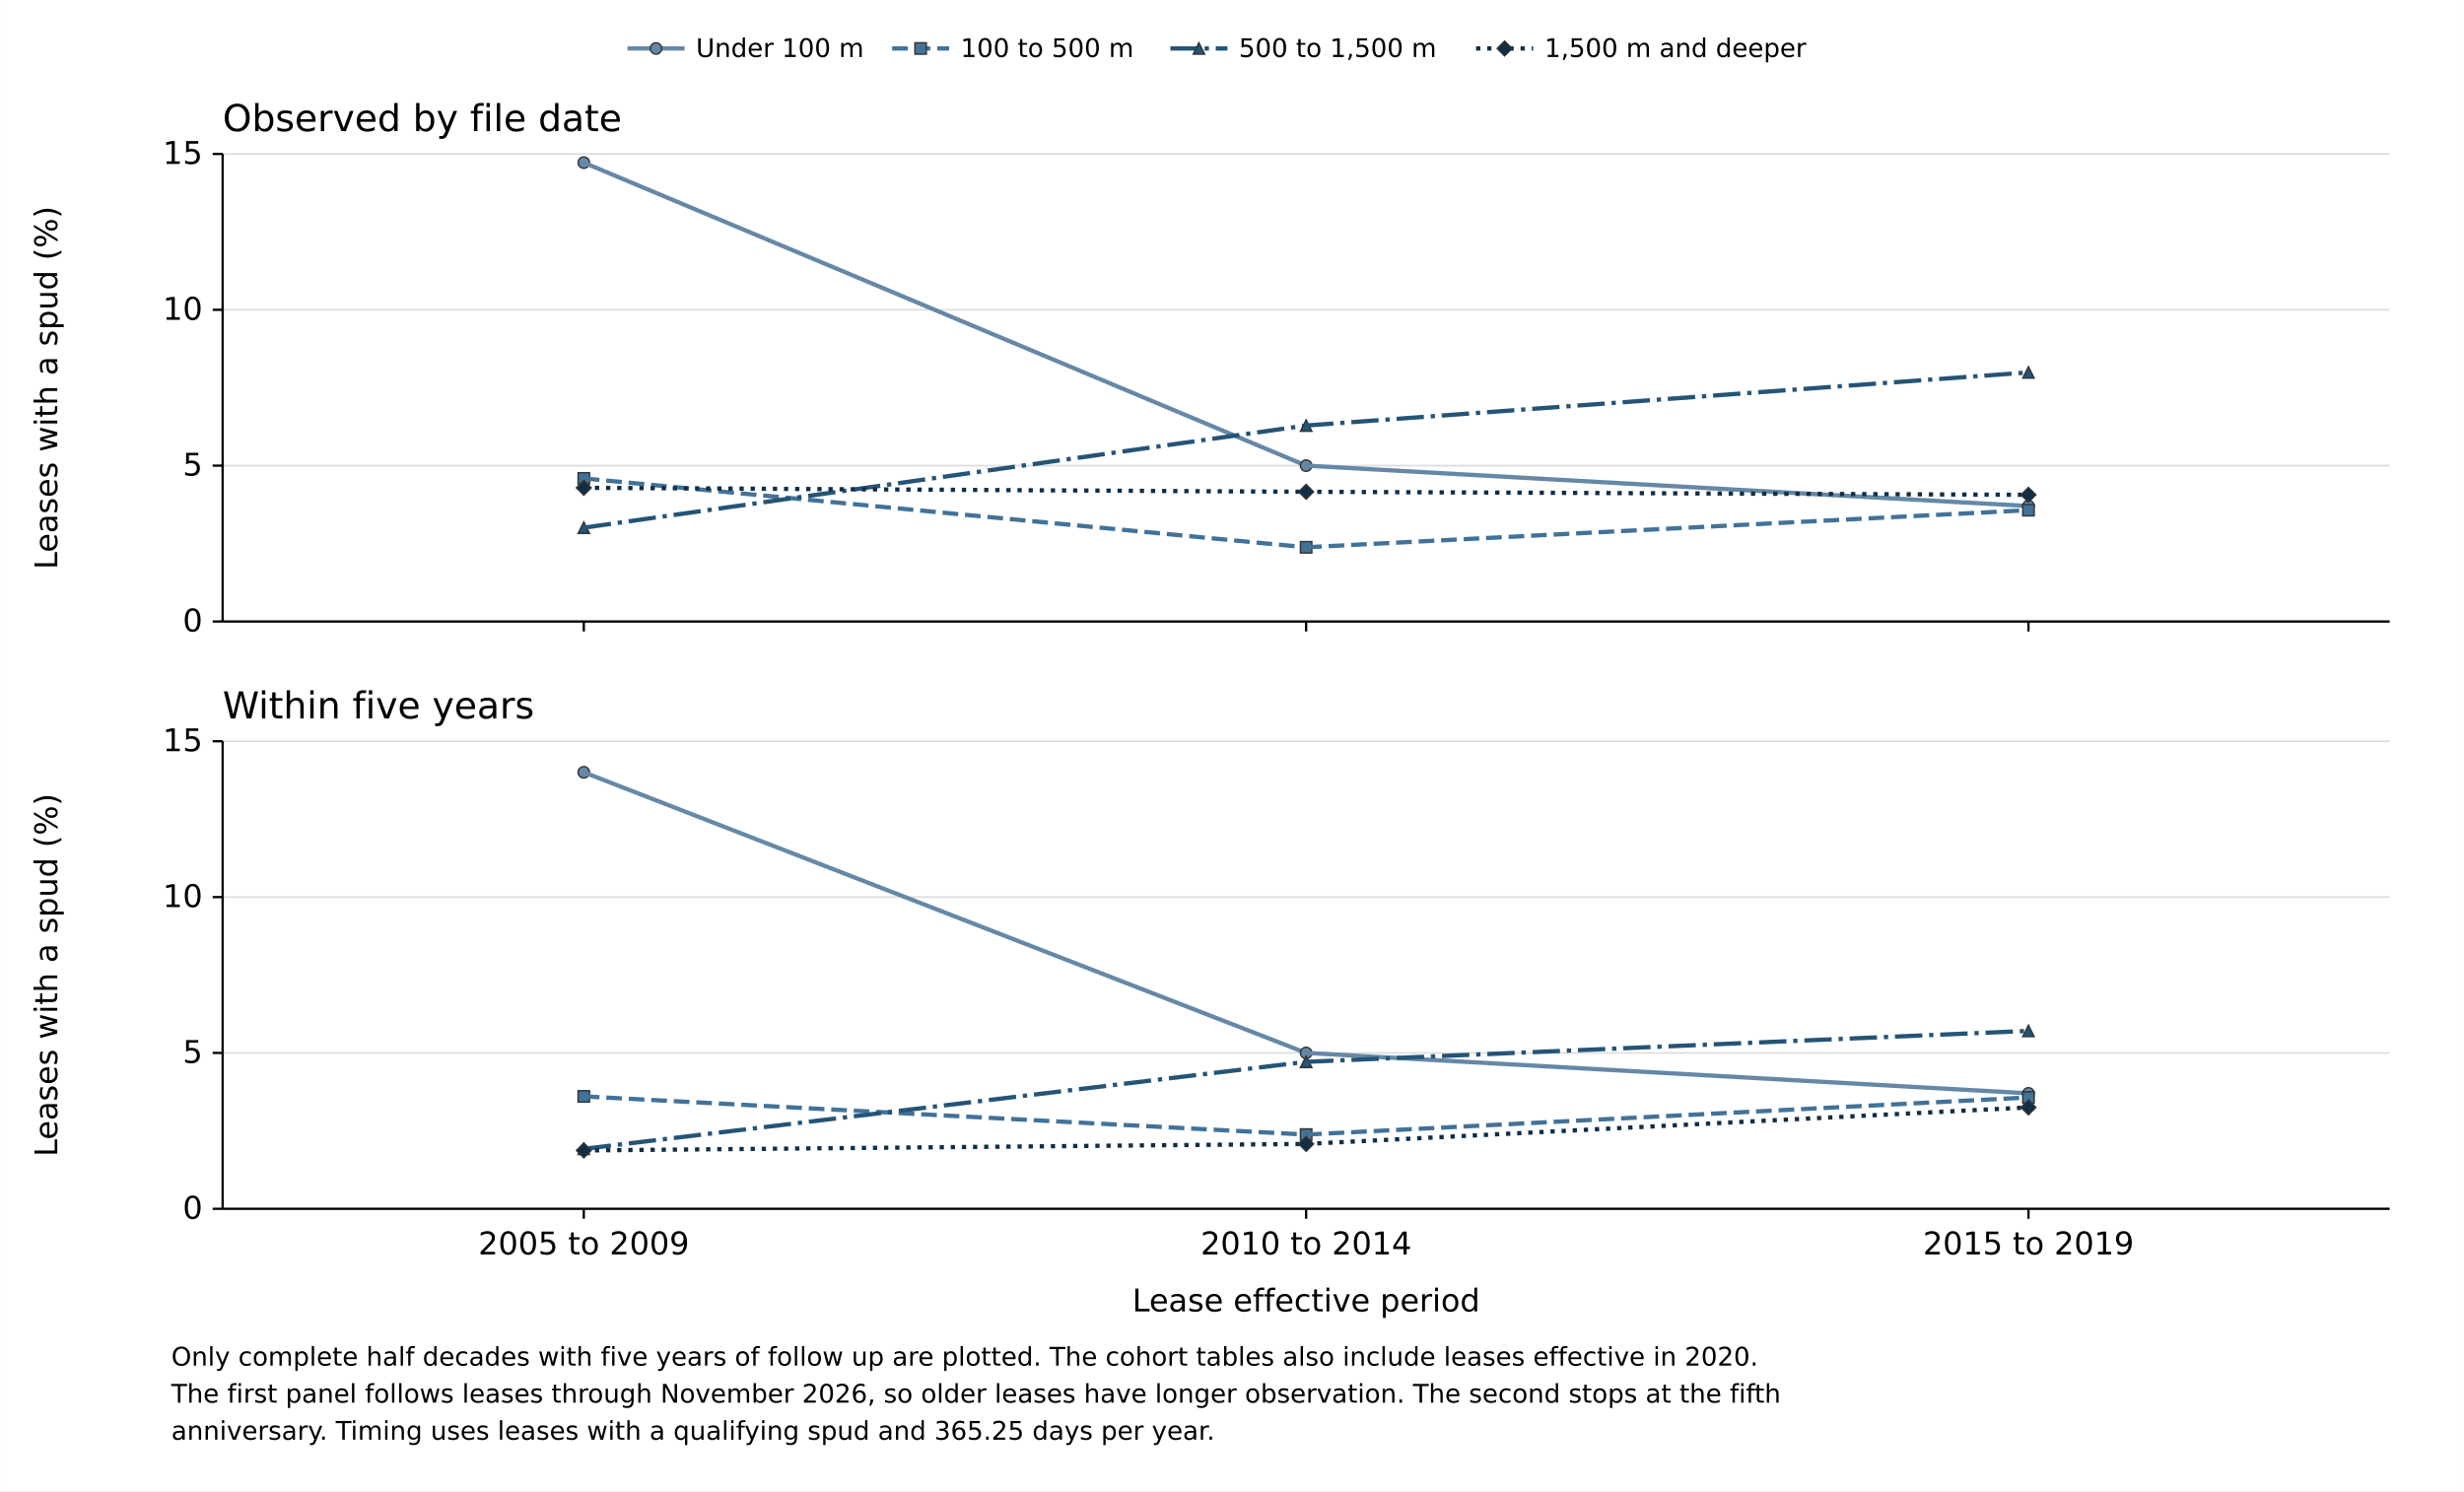
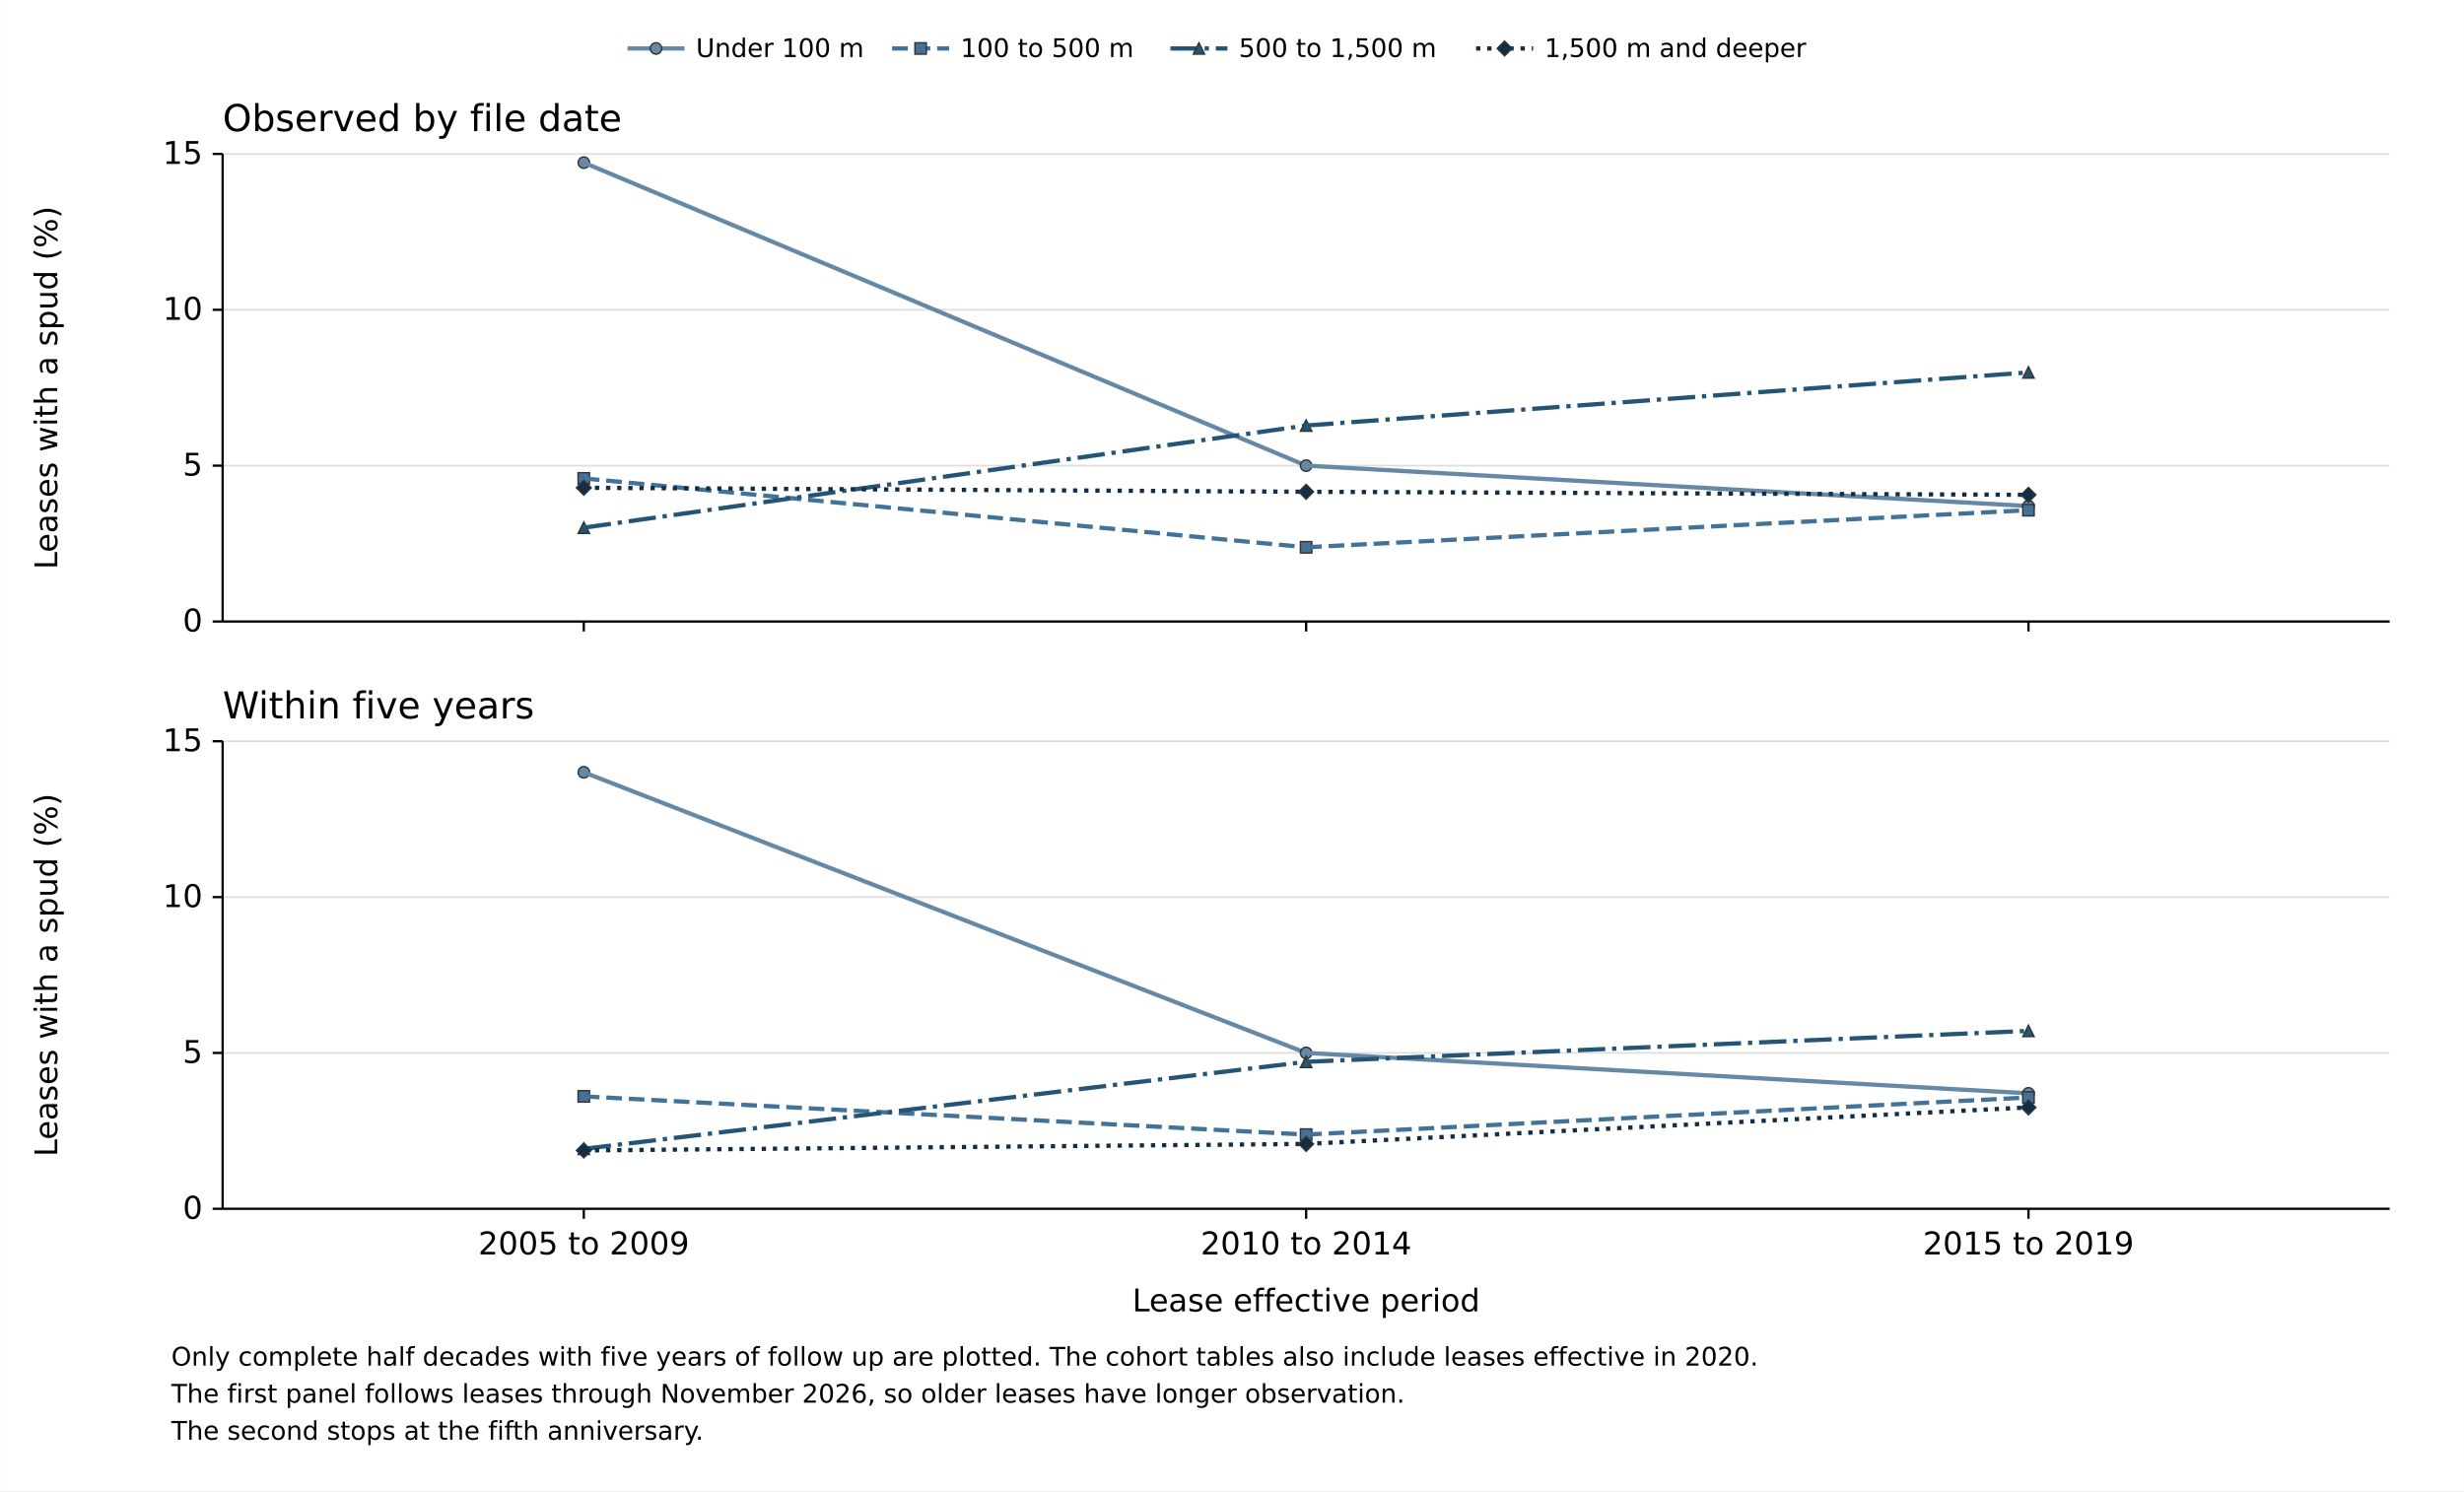
<svg xmlns="http://www.w3.org/2000/svg" viewBox="0 0 864 523" width="960" height="581" role="img" aria-label="Leases with a spud (%) by water depth and period (Observed by file date, Within five years)" font-family="'DejaVu Sans','Segoe UI',Arial,sans-serif">
  <rect width="864" height="523" fill="white" />
  <line x1="220" y1="17" x2="240" y2="17" stroke="#6588a6" stroke-width="1.5" stroke-dasharray="none" />
  <circle cx="230" cy="17" r="2" stroke="#333333" stroke-width="0.5" fill="#6588a6" />
  <text x="244" y="20" font-size="9" text-anchor="start">Under 100 m</text>
  <line x1="312.8" y1="17" x2="332.8" y2="17" stroke="#427298" stroke-width="1.5" stroke-dasharray="5.5 2.4" />
  <rect x="320.8" y="15" width="4" height="4" stroke="#333333" stroke-width="0.5" fill="#427298" />
  <text x="336.8" y="20" font-size="9" text-anchor="start">100 to 500 m</text>
  <line x1="410.4" y1="17" x2="430.4" y2="17" stroke="#245476" stroke-width="1.5" stroke-dasharray="9.6 2.4 1.5 2.4" />
  <polygon points="420.40,15.00 422.40,19.00 418.40,19.00" stroke="#333333" stroke-width="0.5" fill="#245476" />
  <text x="434.4" y="20" font-size="9" text-anchor="start">500 to 1,500 m</text>
  <line x1="517.6" y1="17" x2="537.6" y2="17" stroke="#102e46" stroke-width="1.5" stroke-dasharray="1.5 2.4" />
  <polygon points="527.60,14.40 530.20,17.00 527.60,19.60 525.00,17.00" stroke="#333333" stroke-width="0.5" fill="#102e46" />
  <text x="541.6" y="20" font-size="9" text-anchor="start">1,500 m and deeper</text>
  <text x="78" y="46" font-size="13" text-anchor="start">Observed by file date</text>
  <line x1="78" y1="218.0" x2="838" y2="218.0" stroke="#dddddd" stroke-width="0.6" stroke-dasharray="none" />
  <line x1="74.5" y1="218.0" x2="78" y2="218.0" stroke="black" stroke-width="0.8" stroke-dasharray="none" />
  <text x="71" y="221.5" font-size="11" text-anchor="end">0</text>
  <line x1="78" y1="163.33" x2="838" y2="163.33" stroke="#dddddd" stroke-width="0.6" stroke-dasharray="none" />
  <line x1="74.5" y1="163.33" x2="78" y2="163.33" stroke="black" stroke-width="0.8" stroke-dasharray="none" />
  <text x="71" y="166.83" font-size="11" text-anchor="end">5</text>
  <line x1="78" y1="108.67" x2="838" y2="108.67" stroke="#dddddd" stroke-width="0.6" stroke-dasharray="none" />
  <line x1="74.5" y1="108.67" x2="78" y2="108.67" stroke="black" stroke-width="0.8" stroke-dasharray="none" />
  <text x="71" y="112.17" font-size="11" text-anchor="end">10</text>
  <line x1="78" y1="54.0" x2="838" y2="54.0" stroke="#dddddd" stroke-width="0.6" stroke-dasharray="none" />
  <line x1="74.5" y1="54.0" x2="78" y2="54.0" stroke="black" stroke-width="0.8" stroke-dasharray="none" />
  <text x="71" y="57.5" font-size="11" text-anchor="end">15</text>
  <line x1="78" y1="54" x2="78" y2="218" stroke="black" stroke-width="0.8" stroke-dasharray="none" />
  <line x1="78" y1="218" x2="838" y2="218" stroke="black" stroke-width="0.8" stroke-dasharray="none" />
  <text x="20" y="136.0" font-size="11" text-anchor="middle" transform="rotate(-90 20 136.0)">Leases with a spud (%)</text>
  <circle cx="204.667" cy="57.04" r="2" stroke="#333333" stroke-width="0.5" fill="#6588a6" />
  <line x1="204.667" y1="57.04" x2="458.0" y2="163.33" stroke="#6588a6" stroke-width="1.5" stroke-dasharray="none" />
  <circle cx="458.0" cy="163.33" r="2" stroke="#333333" stroke-width="0.5" fill="#6588a6" />
  <line x1="458.0" y1="163.33" x2="711.333" y2="177.51" stroke="#6588a6" stroke-width="1.5" stroke-dasharray="none" />
  <circle cx="711.333" cy="177.51" r="2" stroke="#333333" stroke-width="0.5" fill="#6588a6" />
  <rect x="202.667" y="165.81" width="4" height="4" stroke="#333333" stroke-width="0.5" fill="#427298" />
  <line x1="204.667" y1="167.81" x2="458.0" y2="191.97" stroke="#427298" stroke-width="1.5" stroke-dasharray="5.5 2.4" />
  <rect x="456.0" y="189.97" width="4" height="4" stroke="#333333" stroke-width="0.5" fill="#427298" />
  <line x1="458.0" y1="191.97" x2="711.333" y2="178.95" stroke="#427298" stroke-width="1.5" stroke-dasharray="5.5 2.4" />
  <rect x="709.333" y="176.95" width="4" height="4" stroke="#333333" stroke-width="0.5" fill="#427298" />
  <polygon points="204.67,183.09 206.67,187.09 202.67,187.09" stroke="#333333" stroke-width="0.5" fill="#245476" />
  <line x1="204.667" y1="185.09" x2="458.0" y2="149.26" stroke="#245476" stroke-width="1.5" stroke-dasharray="9.6 2.4 1.5 2.4" />
  <polygon points="458.00,147.26 460.00,151.26 456.00,151.26" stroke="#333333" stroke-width="0.5" fill="#245476" />
  <line x1="458.0" y1="149.26" x2="711.333" y2="130.63" stroke="#245476" stroke-width="1.5" stroke-dasharray="9.6 2.4 1.5 2.4" />
  <polygon points="711.33,128.63 713.33,132.63 709.33,132.63" stroke="#333333" stroke-width="0.5" fill="#245476" />
  <polygon points="204.67,168.49 207.27,171.09 204.67,173.69 202.07,171.09" stroke="#333333" stroke-width="0.5" fill="#102e46" />
  <line x1="204.667" y1="171.09" x2="458.0" y2="172.5" stroke="#102e46" stroke-width="1.5" stroke-dasharray="1.5 2.4" />
  <polygon points="458.00,169.90 460.60,172.50 458.00,175.10 455.40,172.50" stroke="#333333" stroke-width="0.5" fill="#102e46" />
  <line x1="458.0" y1="172.5" x2="711.333" y2="173.56" stroke="#102e46" stroke-width="1.5" stroke-dasharray="1.5 2.4" />
  <polygon points="711.33,170.96 713.93,173.56 711.33,176.16 708.73,173.56" stroke="#333333" stroke-width="0.5" fill="#102e46" />
  <line x1="204.667" y1="218" x2="204.667" y2="221.5" stroke="black" stroke-width="0.8" stroke-dasharray="none" />
  <line x1="458.0" y1="218" x2="458.0" y2="221.5" stroke="black" stroke-width="0.8" stroke-dasharray="none" />
  <line x1="711.333" y1="218" x2="711.333" y2="221.5" stroke="black" stroke-width="0.8" stroke-dasharray="none" />
  <text x="78" y="252" font-size="13" text-anchor="start">Within five years</text>
  <line x1="78" y1="424.0" x2="838" y2="424.0" stroke="#dddddd" stroke-width="0.6" stroke-dasharray="none" />
  <line x1="74.5" y1="424.0" x2="78" y2="424.0" stroke="black" stroke-width="0.8" stroke-dasharray="none" />
  <text x="71" y="427.5" font-size="11" text-anchor="end">0</text>
  <line x1="78" y1="369.33" x2="838" y2="369.33" stroke="#dddddd" stroke-width="0.6" stroke-dasharray="none" />
  <line x1="74.5" y1="369.33" x2="78" y2="369.33" stroke="black" stroke-width="0.8" stroke-dasharray="none" />
  <text x="71" y="372.83" font-size="11" text-anchor="end">5</text>
  <line x1="78" y1="314.67" x2="838" y2="314.67" stroke="#dddddd" stroke-width="0.6" stroke-dasharray="none" />
  <line x1="74.5" y1="314.67" x2="78" y2="314.67" stroke="black" stroke-width="0.8" stroke-dasharray="none" />
  <text x="71" y="318.17" font-size="11" text-anchor="end">10</text>
  <line x1="78" y1="260.0" x2="838" y2="260.0" stroke="#dddddd" stroke-width="0.6" stroke-dasharray="none" />
  <line x1="74.5" y1="260.0" x2="78" y2="260.0" stroke="black" stroke-width="0.8" stroke-dasharray="none" />
  <text x="71" y="263.5" font-size="11" text-anchor="end">15</text>
  <line x1="78" y1="260" x2="78" y2="424" stroke="black" stroke-width="0.8" stroke-dasharray="none" />
  <line x1="78" y1="424" x2="838" y2="424" stroke="black" stroke-width="0.8" stroke-dasharray="none" />
  <text x="20" y="342.0" font-size="11" text-anchor="middle" transform="rotate(-90 20 342.0)">Leases with a spud (%)</text>
  <circle cx="204.667" cy="270.89" r="2" stroke="#333333" stroke-width="0.5" fill="#6588a6" />
  <line x1="204.667" y1="270.89" x2="458.0" y2="369.33" stroke="#6588a6" stroke-width="1.5" stroke-dasharray="none" />
  <circle cx="458.0" cy="369.33" r="2" stroke="#333333" stroke-width="0.5" fill="#6588a6" />
  <line x1="458.0" y1="369.33" x2="711.333" y2="383.51" stroke="#6588a6" stroke-width="1.5" stroke-dasharray="none" />
  <circle cx="711.333" cy="383.51" r="2" stroke="#333333" stroke-width="0.5" fill="#6588a6" />
  <rect x="202.667" y="382.57" width="4" height="4" stroke="#333333" stroke-width="0.5" fill="#427298" />
  <line x1="204.667" y1="384.57" x2="458.0" y2="397.97" stroke="#427298" stroke-width="1.5" stroke-dasharray="5.5 2.4" />
  <rect x="456.0" y="395.97" width="4" height="4" stroke="#333333" stroke-width="0.5" fill="#427298" />
  <line x1="458.0" y1="397.97" x2="711.333" y2="384.95" stroke="#427298" stroke-width="1.5" stroke-dasharray="5.5 2.4" />
  <rect x="709.333" y="382.95" width="4" height="4" stroke="#333333" stroke-width="0.5" fill="#427298" />
  <polygon points="204.67,400.97 206.67,404.97 202.67,404.97" stroke="#333333" stroke-width="0.5" fill="#245476" />
  <line x1="204.667" y1="402.97" x2="458.0" y2="372.45" stroke="#245476" stroke-width="1.5" stroke-dasharray="9.6 2.4 1.5 2.4" />
  <polygon points="458.00,370.45 460.00,374.45 456.00,374.45" stroke="#333333" stroke-width="0.5" fill="#245476" />
  <line x1="458.0" y1="372.45" x2="711.333" y2="361.6" stroke="#245476" stroke-width="1.5" stroke-dasharray="9.6 2.4 1.5 2.4" />
  <polygon points="711.33,359.60 713.33,363.60 709.33,363.60" stroke="#333333" stroke-width="0.5" fill="#245476" />
  <polygon points="204.67,400.93 207.27,403.53 204.67,406.13 202.07,403.53" stroke="#333333" stroke-width="0.5" fill="#102e46" />
  <line x1="204.667" y1="403.53" x2="458.0" y2="401.25" stroke="#102e46" stroke-width="1.5" stroke-dasharray="1.5 2.4" />
  <polygon points="458.00,398.65 460.60,401.25 458.00,403.85 455.40,401.25" stroke="#333333" stroke-width="0.5" fill="#102e46" />
  <line x1="458.0" y1="401.25" x2="711.333" y2="388.44" stroke="#102e46" stroke-width="1.5" stroke-dasharray="1.5 2.4" />
  <polygon points="711.33,385.84 713.93,388.44 711.33,391.04 708.73,388.44" stroke="#333333" stroke-width="0.5" fill="#102e46" />
  <line x1="204.667" y1="424" x2="204.667" y2="427.5" stroke="black" stroke-width="0.8" stroke-dasharray="none" />
  <text x="204.667" y="440" font-size="11" text-anchor="middle">2005 to 2009</text>
  <line x1="458.0" y1="424" x2="458.0" y2="427.5" stroke="black" stroke-width="0.8" stroke-dasharray="none" />
  <text x="458.0" y="440" font-size="11" text-anchor="middle">2010 to 2014</text>
  <line x1="711.333" y1="424" x2="711.333" y2="427.5" stroke="black" stroke-width="0.8" stroke-dasharray="none" />
  <text x="711.333" y="440" font-size="11" text-anchor="middle">2015 to 2019</text>
  <text x="458.0" y="460" font-size="11" text-anchor="middle">Lease effective period</text>
  <text x="60" y="479" font-size="9" text-anchor="start">Only complete half decades with five years of follow up are plotted. The cohort tables also include leases effective in 2020.</text>
-   <text x="60" y="492" font-size="9" text-anchor="start">The first panel follows leases through November 2026, so older leases have longer observation. The second stops at the fifth</text>
-   <text x="60" y="505" font-size="9" text-anchor="start">anniversary. Timing uses leases with a qualifying spud and 365.25 days per year.</text>
+   <text x="60" y="492" font-size="9" text-anchor="start">The first panel follows leases through November 2026, so older leases have longer observation.</text>
+   <text x="60" y="505" font-size="9" text-anchor="start">The second stops at the fifth anniversary.</text>
</svg>
